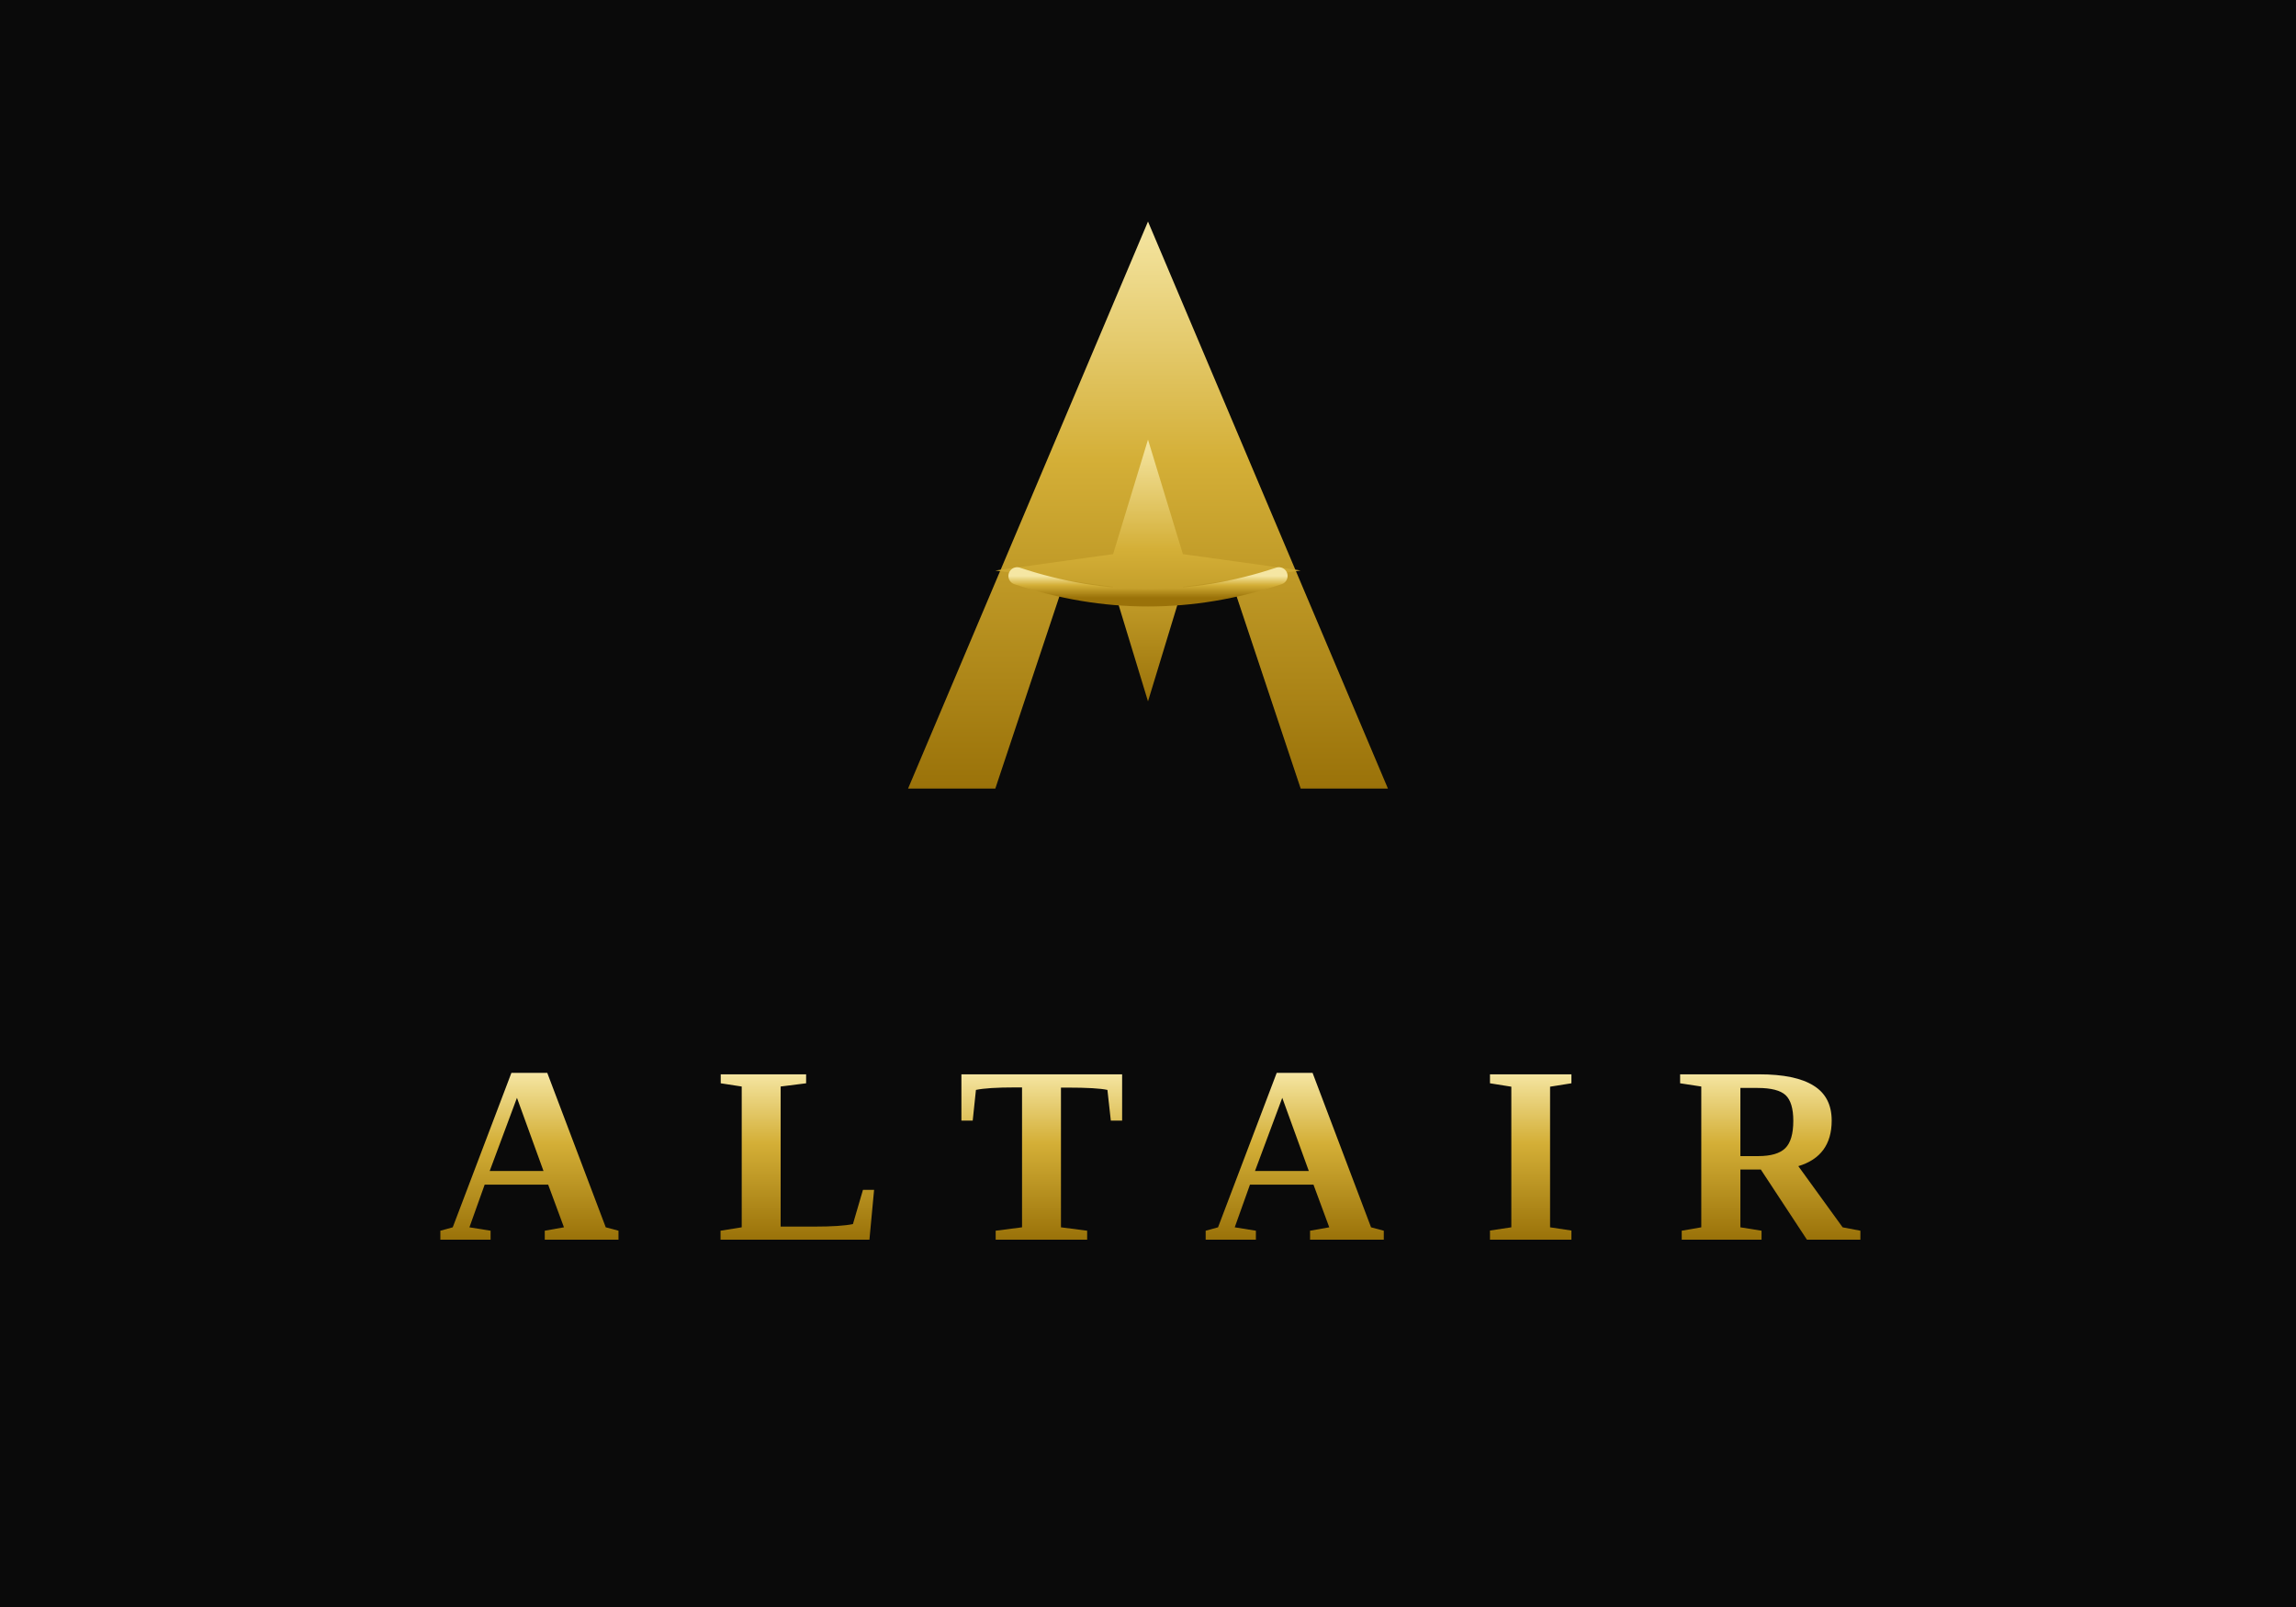
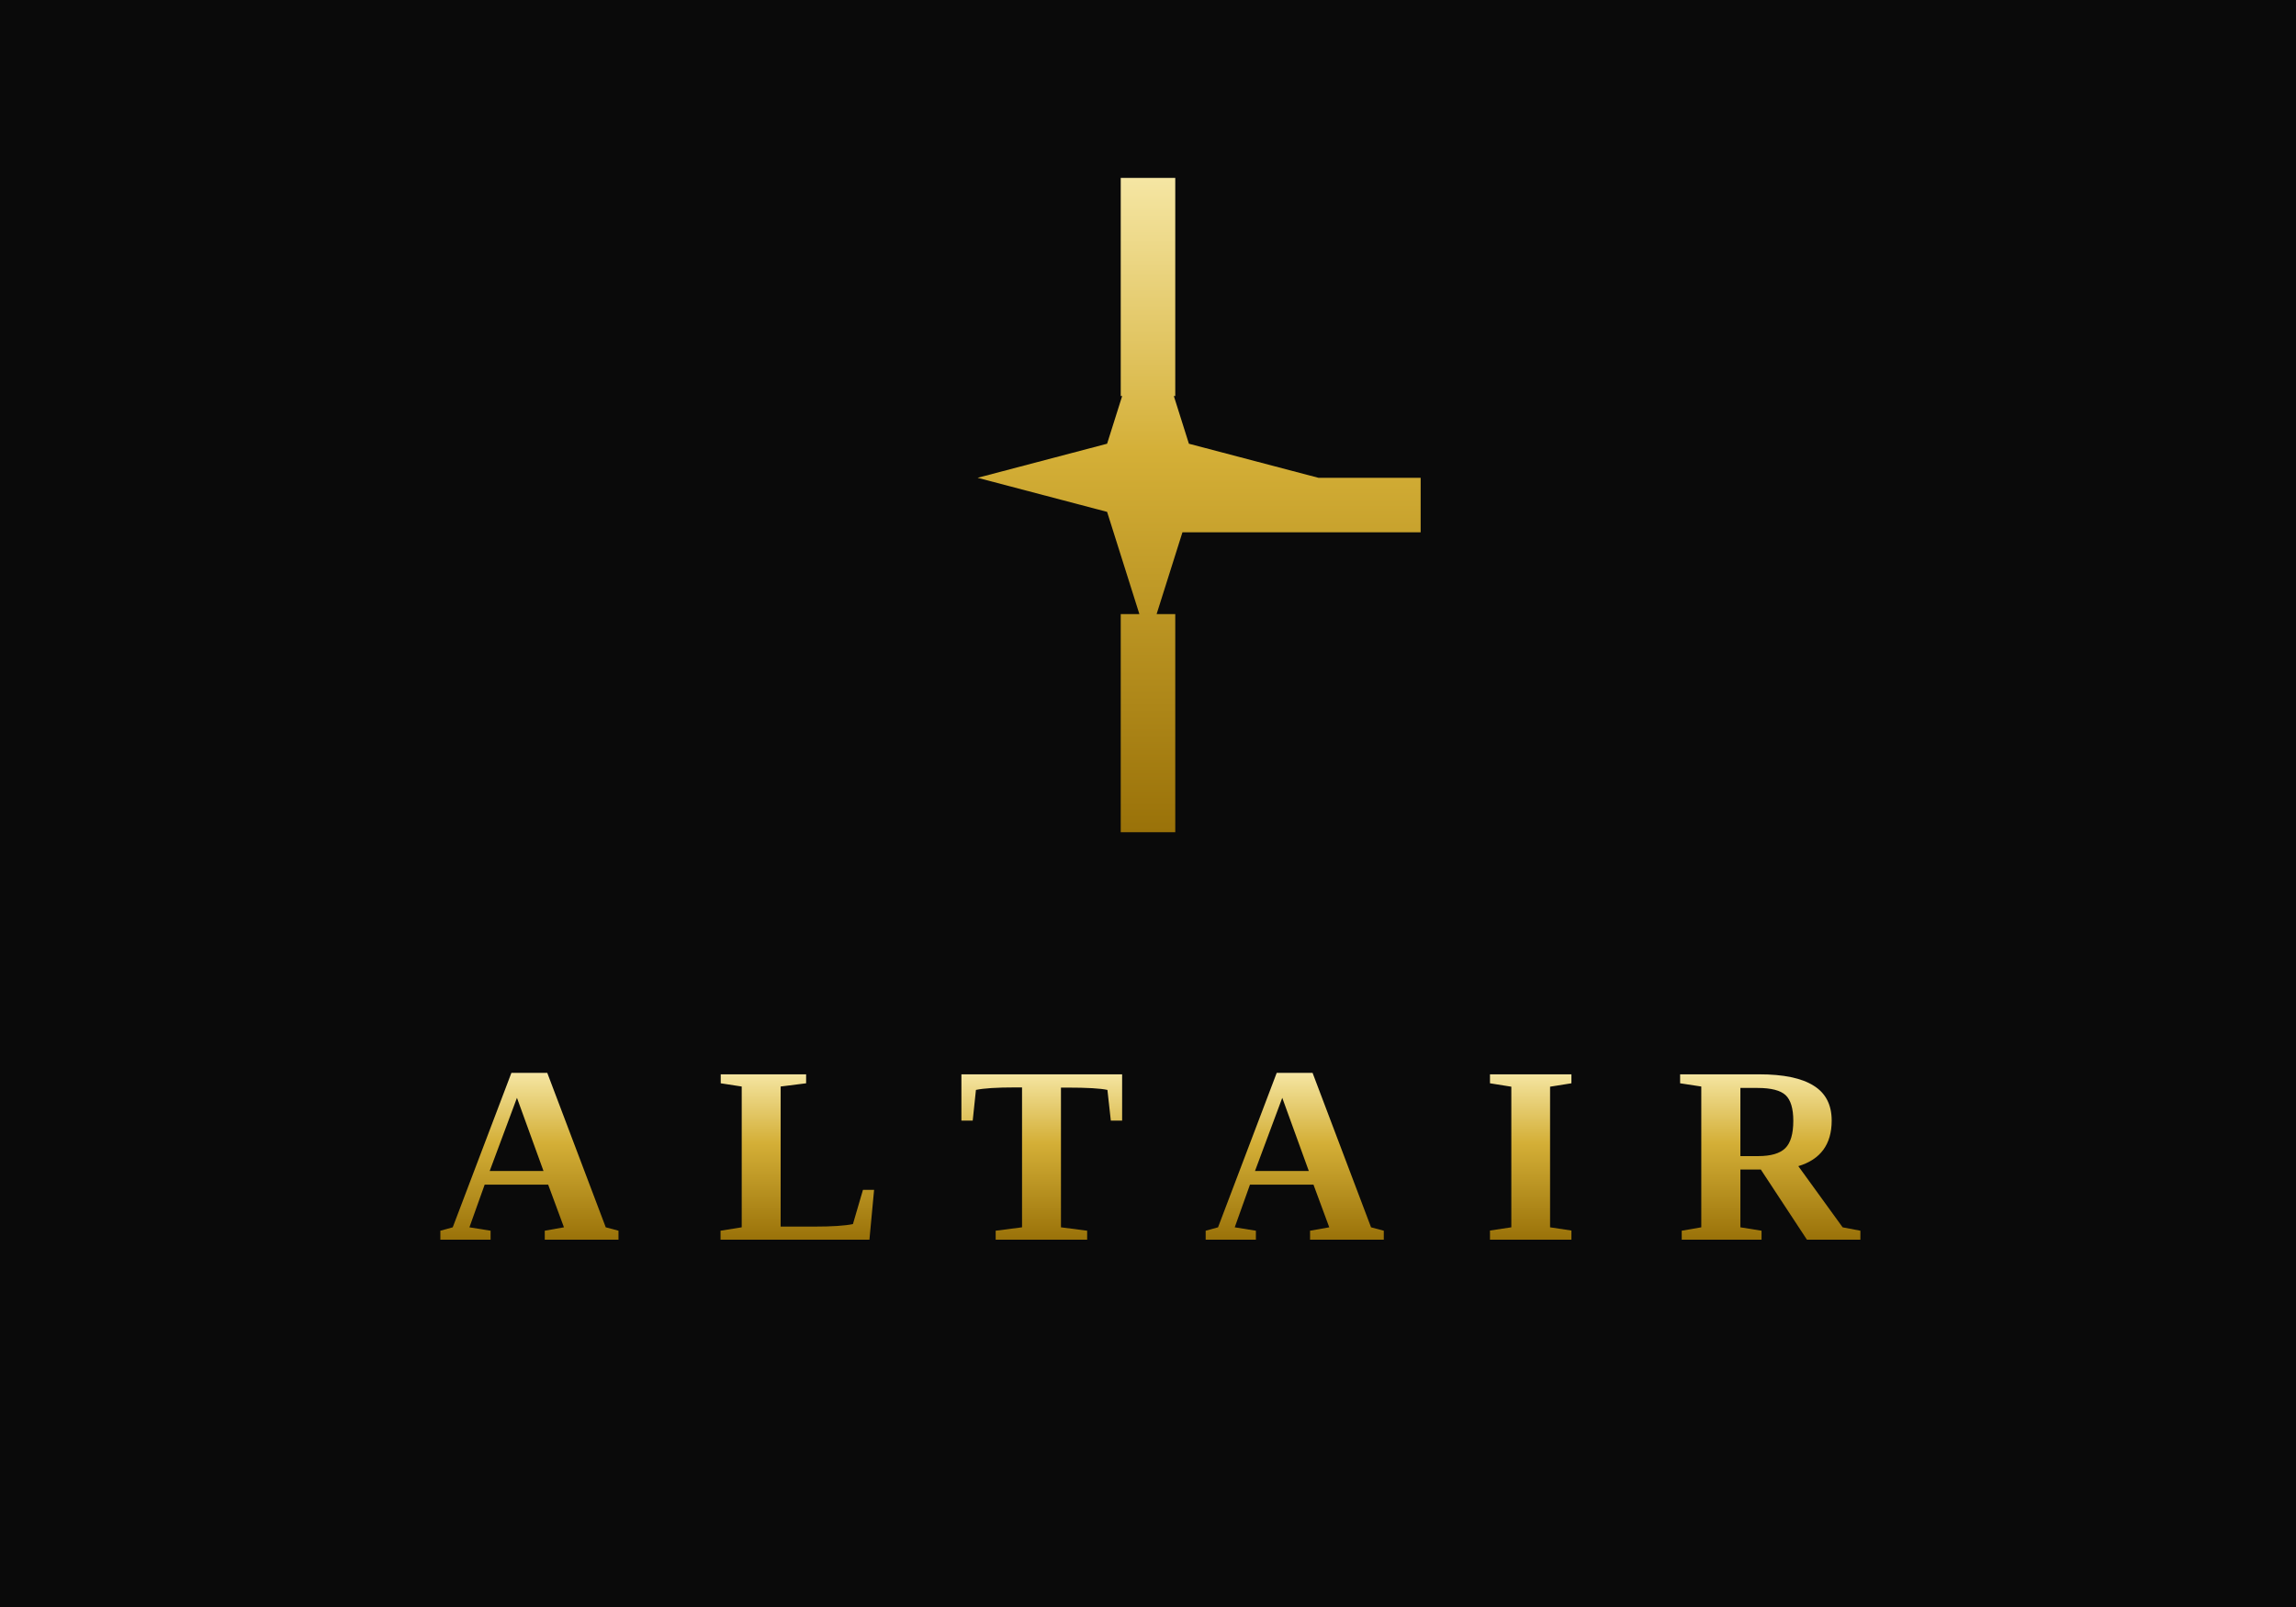
<svg xmlns="http://www.w3.org/2000/svg" viewBox="0 0 200 140" role="img" aria-label="Altair">
  <rect width="200" height="140" fill="#0A0A0A" />
  <defs>
    <linearGradient id="gold" x1="0%" y1="0%" x2="0%" y2="100%">
      <stop offset="0%" stop-color="#F5E6A3" />
      <stop offset="42%" stop-color="#D4AF37" />
      <stop offset="100%" stop-color="#9A7209" />
    </linearGradient>
  </defs>
  <g transform="translate(100 44) scale(0.95) translate(-40 -32)">
-     <path fill="url(#gold)" d="M40 6L62 58H54L48 40H32L26 58H18L40 6Z" />
-     <path fill="url(#gold)" d="M40 26L43.2 36.5L54 38L43.2 39.5L40 50L36.8 39.5L26 38L36.8 36.5L40 26Z" />
-     <path fill="none" stroke="url(#gold)" stroke-width="1.6" stroke-linecap="round" d="M28 38.5Q40 42.5 52 38.5" />
+     <path fill="url(#gold)" d="M37.5 2h5v20H37.5z M37.5 42h5v20H37.5z M40 29.5h25v5H40z M40 14.5l3.75 11.875 11.875 3.125-11.875 3.125-3.75 11.875-3.75-11.875-11.875-3.125 11.875-3.125z" />
  </g>
  <text x="100" y="108" text-anchor="middle" fill="url(#gold)" font-family="Georgia, 'Times New Roman', serif" font-size="22" font-weight="600" letter-spacing="0.38em">ALTAIR</text>
  <line x1="72" y1="116" x2="128" y2="116" stroke="url(#gold)" stroke-width="0.75" opacity="0.55" />
</svg>
